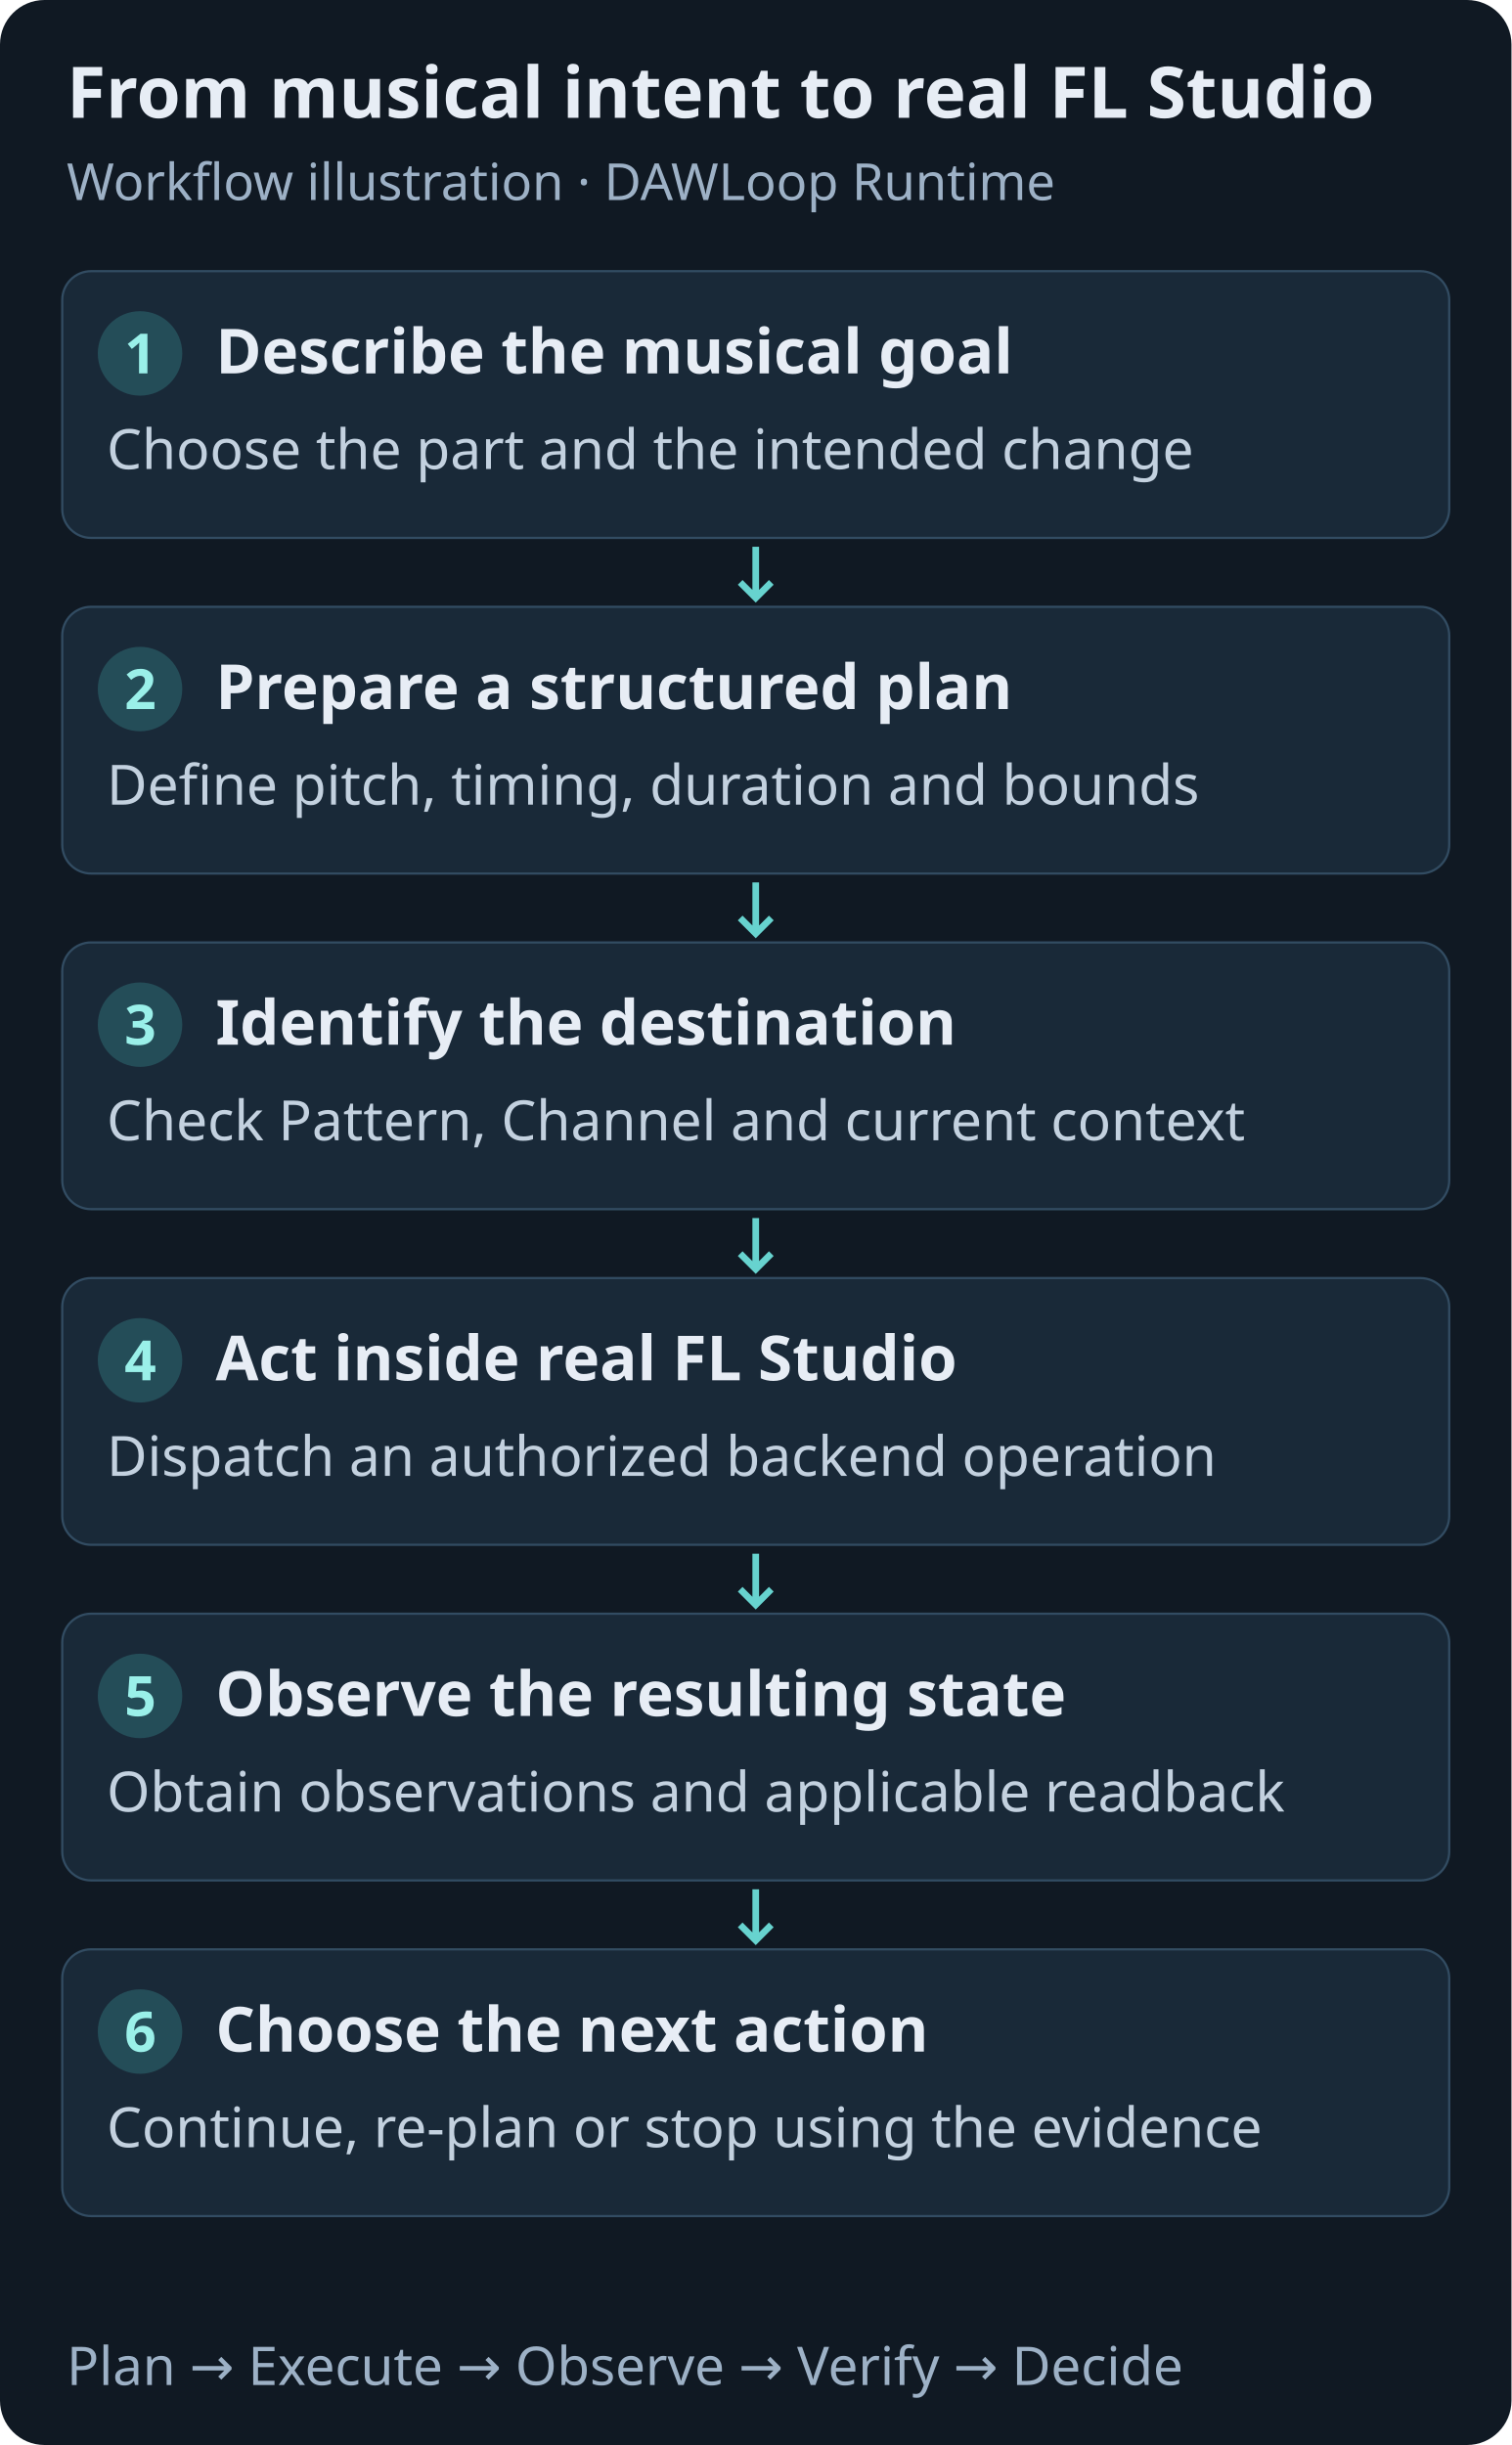
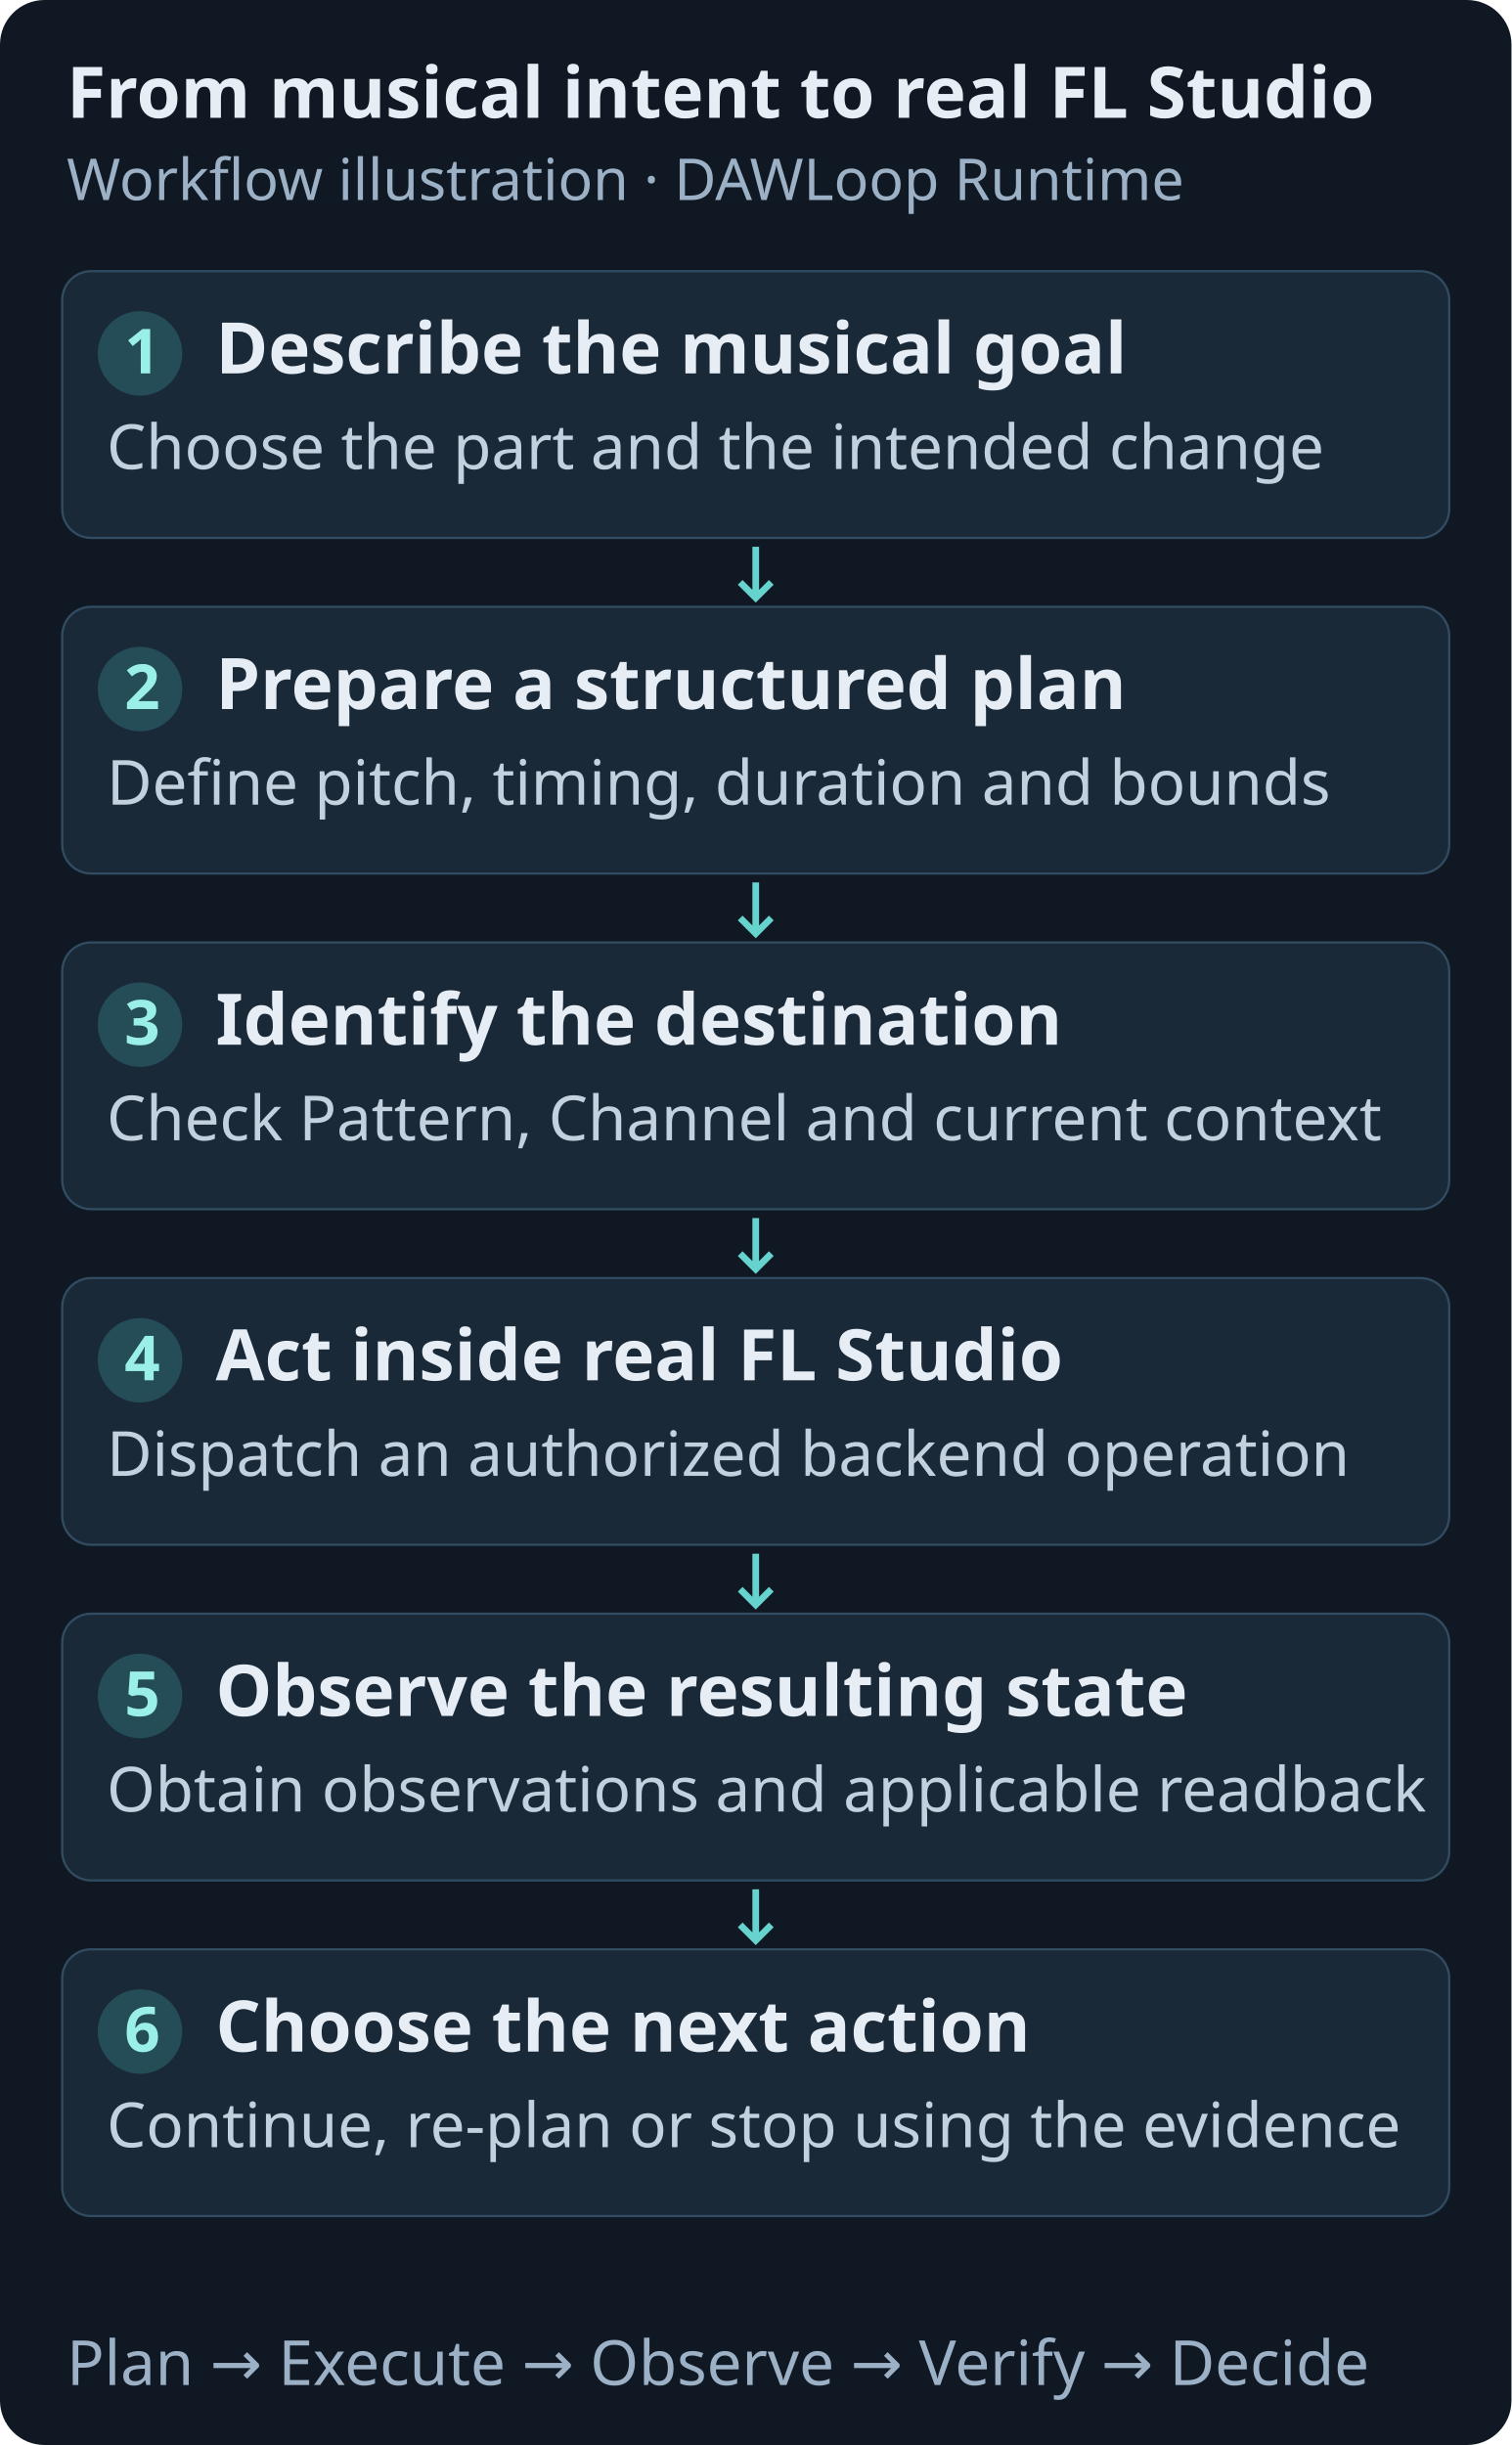
<svg xmlns="http://www.w3.org/2000/svg" width="680" height="1100" viewBox="0 0 680 1100" role="img" aria-labelledby="title desc">
  <rect width="680" height="1100" rx="20" fill="#101923" />
  <g font-family="Segoe UI,Microsoft YaHei,sans-serif">
    <text x="30" y="53" fill="#e7edf5" font-size="32" font-weight="650">From musical intent to real FL Studio</text>
-     <text x="30" y="90" fill="#9db1c6" font-size="23" font-weight="400">Workflow illustration · DAWLoop Runtime</text>
+     <text x="30" y="90" fill="#9db1c6" font-size="26" font-weight="400">Workflow illustration · DAWLoop Runtime</text>
    <rect x="28" y="122" width="624" height="120" rx="13" fill="#192938" stroke="#324c62" />
    <circle cx="63" cy="159" r="19" fill="#244d58" />
-     <text x="56" y="168" fill="#9af0e9" font-size="25" font-weight="650">1</text>
-     <text x="97" y="168" fill="#e7edf5" font-size="28" font-weight="600">Describe the musical goal</text>
-     <text x="48" y="211" fill="#c3d1df" font-size="25" font-weight="400">Choose the part and the intended change</text>
+     <text x="56" y="168" fill="#9af0e9" font-size="28" font-weight="650">1</text>
+     <text x="97" y="168" fill="#e7edf5" font-size="32" font-weight="600">Describe the musical goal</text>
+     <text x="48" y="211" fill="#c3d1df" font-size="28" font-weight="400">Choose the part and the intended change</text>
    <path d="M340 246v23m-7-7 7 7 7-7" fill="none" stroke="#67d3cf" stroke-width="3" />
    <rect x="28" y="273" width="624" height="120" rx="13" fill="#192938" stroke="#324c62" />
    <circle cx="63" cy="310" r="19" fill="#244d58" />
-     <text x="56" y="319" fill="#9af0e9" font-size="25" font-weight="650">2</text>
-     <text x="97" y="319" fill="#e7edf5" font-size="28" font-weight="600">Prepare a structured plan</text>
-     <text x="48" y="362" fill="#c3d1df" font-size="25" font-weight="400">Define pitch, timing, duration and bounds</text>
+     <text x="56" y="319" fill="#9af0e9" font-size="28" font-weight="650">2</text>
+     <text x="97" y="319" fill="#e7edf5" font-size="32" font-weight="600">Prepare a structured plan</text>
+     <text x="48" y="362" fill="#c3d1df" font-size="28" font-weight="400">Define pitch, timing, duration and bounds</text>
    <path d="M340 397v23m-7-7 7 7 7-7" fill="none" stroke="#67d3cf" stroke-width="3" />
    <rect x="28" y="424" width="624" height="120" rx="13" fill="#192938" stroke="#324c62" />
    <circle cx="63" cy="461" r="19" fill="#244d58" />
-     <text x="56" y="470" fill="#9af0e9" font-size="25" font-weight="650">3</text>
-     <text x="97" y="470" fill="#e7edf5" font-size="28" font-weight="600">Identify the destination</text>
-     <text x="48" y="513" fill="#c3d1df" font-size="25" font-weight="400">Check Pattern, Channel and current context</text>
+     <text x="56" y="470" fill="#9af0e9" font-size="28" font-weight="650">3</text>
+     <text x="97" y="470" fill="#e7edf5" font-size="32" font-weight="600">Identify the destination</text>
+     <text x="48" y="513" fill="#c3d1df" font-size="28" font-weight="400">Check Pattern, Channel and current context</text>
    <path d="M340 548v23m-7-7 7 7 7-7" fill="none" stroke="#67d3cf" stroke-width="3" />
    <rect x="28" y="575" width="624" height="120" rx="13" fill="#192938" stroke="#324c62" />
    <circle cx="63" cy="612" r="19" fill="#244d58" />
-     <text x="56" y="621" fill="#9af0e9" font-size="25" font-weight="650">4</text>
-     <text x="97" y="621" fill="#e7edf5" font-size="28" font-weight="600">Act inside real FL Studio</text>
-     <text x="48" y="664" fill="#c3d1df" font-size="25" font-weight="400">Dispatch an authorized backend operation</text>
+     <text x="56" y="621" fill="#9af0e9" font-size="28" font-weight="650">4</text>
+     <text x="97" y="621" fill="#e7edf5" font-size="32" font-weight="600">Act inside real FL Studio</text>
+     <text x="48" y="664" fill="#c3d1df" font-size="28" font-weight="400">Dispatch an authorized backend operation</text>
    <path d="M340 699v23m-7-7 7 7 7-7" fill="none" stroke="#67d3cf" stroke-width="3" />
    <rect x="28" y="726" width="624" height="120" rx="13" fill="#192938" stroke="#324c62" />
    <circle cx="63" cy="763" r="19" fill="#244d58" />
-     <text x="56" y="772" fill="#9af0e9" font-size="25" font-weight="650">5</text>
-     <text x="97" y="772" fill="#e7edf5" font-size="28" font-weight="600">Observe the resulting state</text>
-     <text x="48" y="815" fill="#c3d1df" font-size="25" font-weight="400">Obtain observations and applicable readback</text>
+     <text x="56" y="772" fill="#9af0e9" font-size="28" font-weight="650">5</text>
+     <text x="97" y="772" fill="#e7edf5" font-size="32" font-weight="600">Observe the resulting state</text>
+     <text x="48" y="815" fill="#c3d1df" font-size="28" font-weight="400">Obtain observations and applicable readback</text>
    <path d="M340 850v23m-7-7 7 7 7-7" fill="none" stroke="#67d3cf" stroke-width="3" />
    <rect x="28" y="877" width="624" height="120" rx="13" fill="#192938" stroke="#324c62" />
    <circle cx="63" cy="914" r="19" fill="#244d58" />
-     <text x="56" y="923" fill="#9af0e9" font-size="25" font-weight="650">6</text>
-     <text x="97" y="923" fill="#e7edf5" font-size="28" font-weight="600">Choose the next action</text>
-     <text x="48" y="966" fill="#c3d1df" font-size="25" font-weight="400">Continue, re-plan or stop using the evidence</text>
-     <text x="30" y="1073" fill="#9db1c6" font-size="24" font-weight="400">Plan → Execute → Observe → Verify → Decide</text>
+     <text x="56" y="923" fill="#9af0e9" font-size="28" font-weight="650">6</text>
+     <text x="97" y="923" fill="#e7edf5" font-size="32" font-weight="600">Choose the next action</text>
+     <text x="48" y="966" fill="#c3d1df" font-size="28" font-weight="400">Continue, re-plan or stop using the evidence</text>
+     <text x="30" y="1073" fill="#9db1c6" font-size="28" font-weight="400">Plan → Execute → Observe → Verify → Decide</text>
  </g>
</svg>
